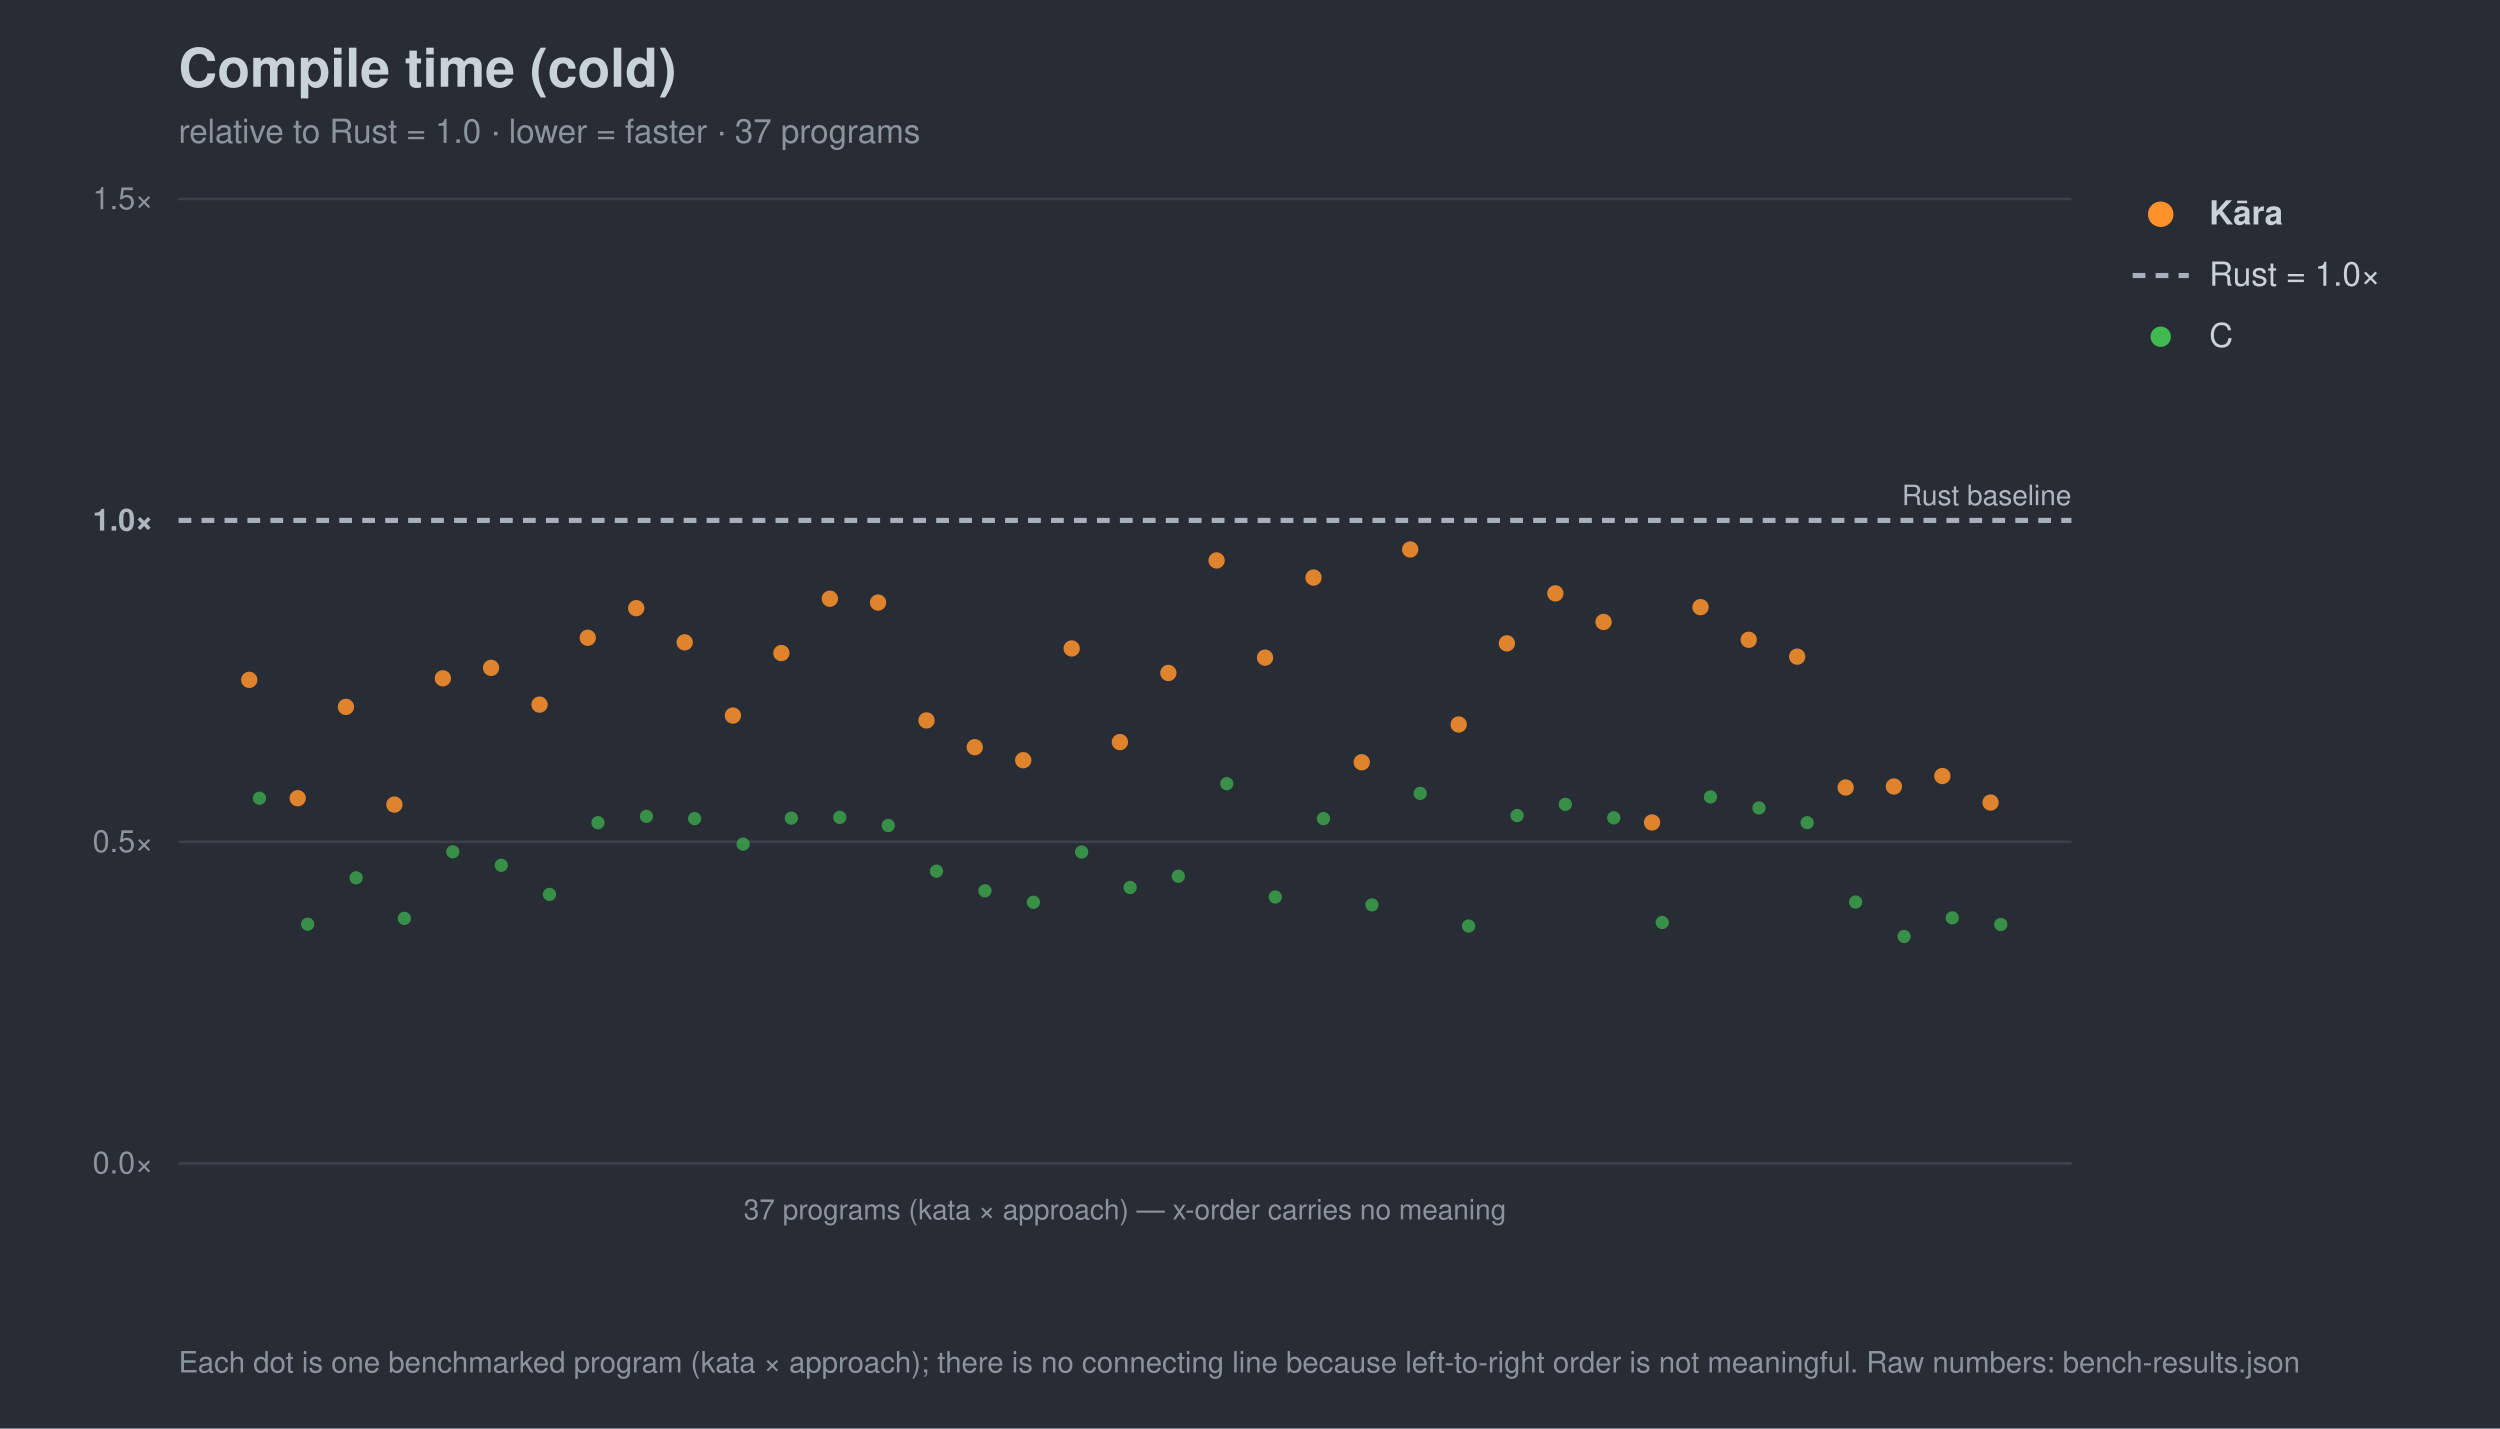
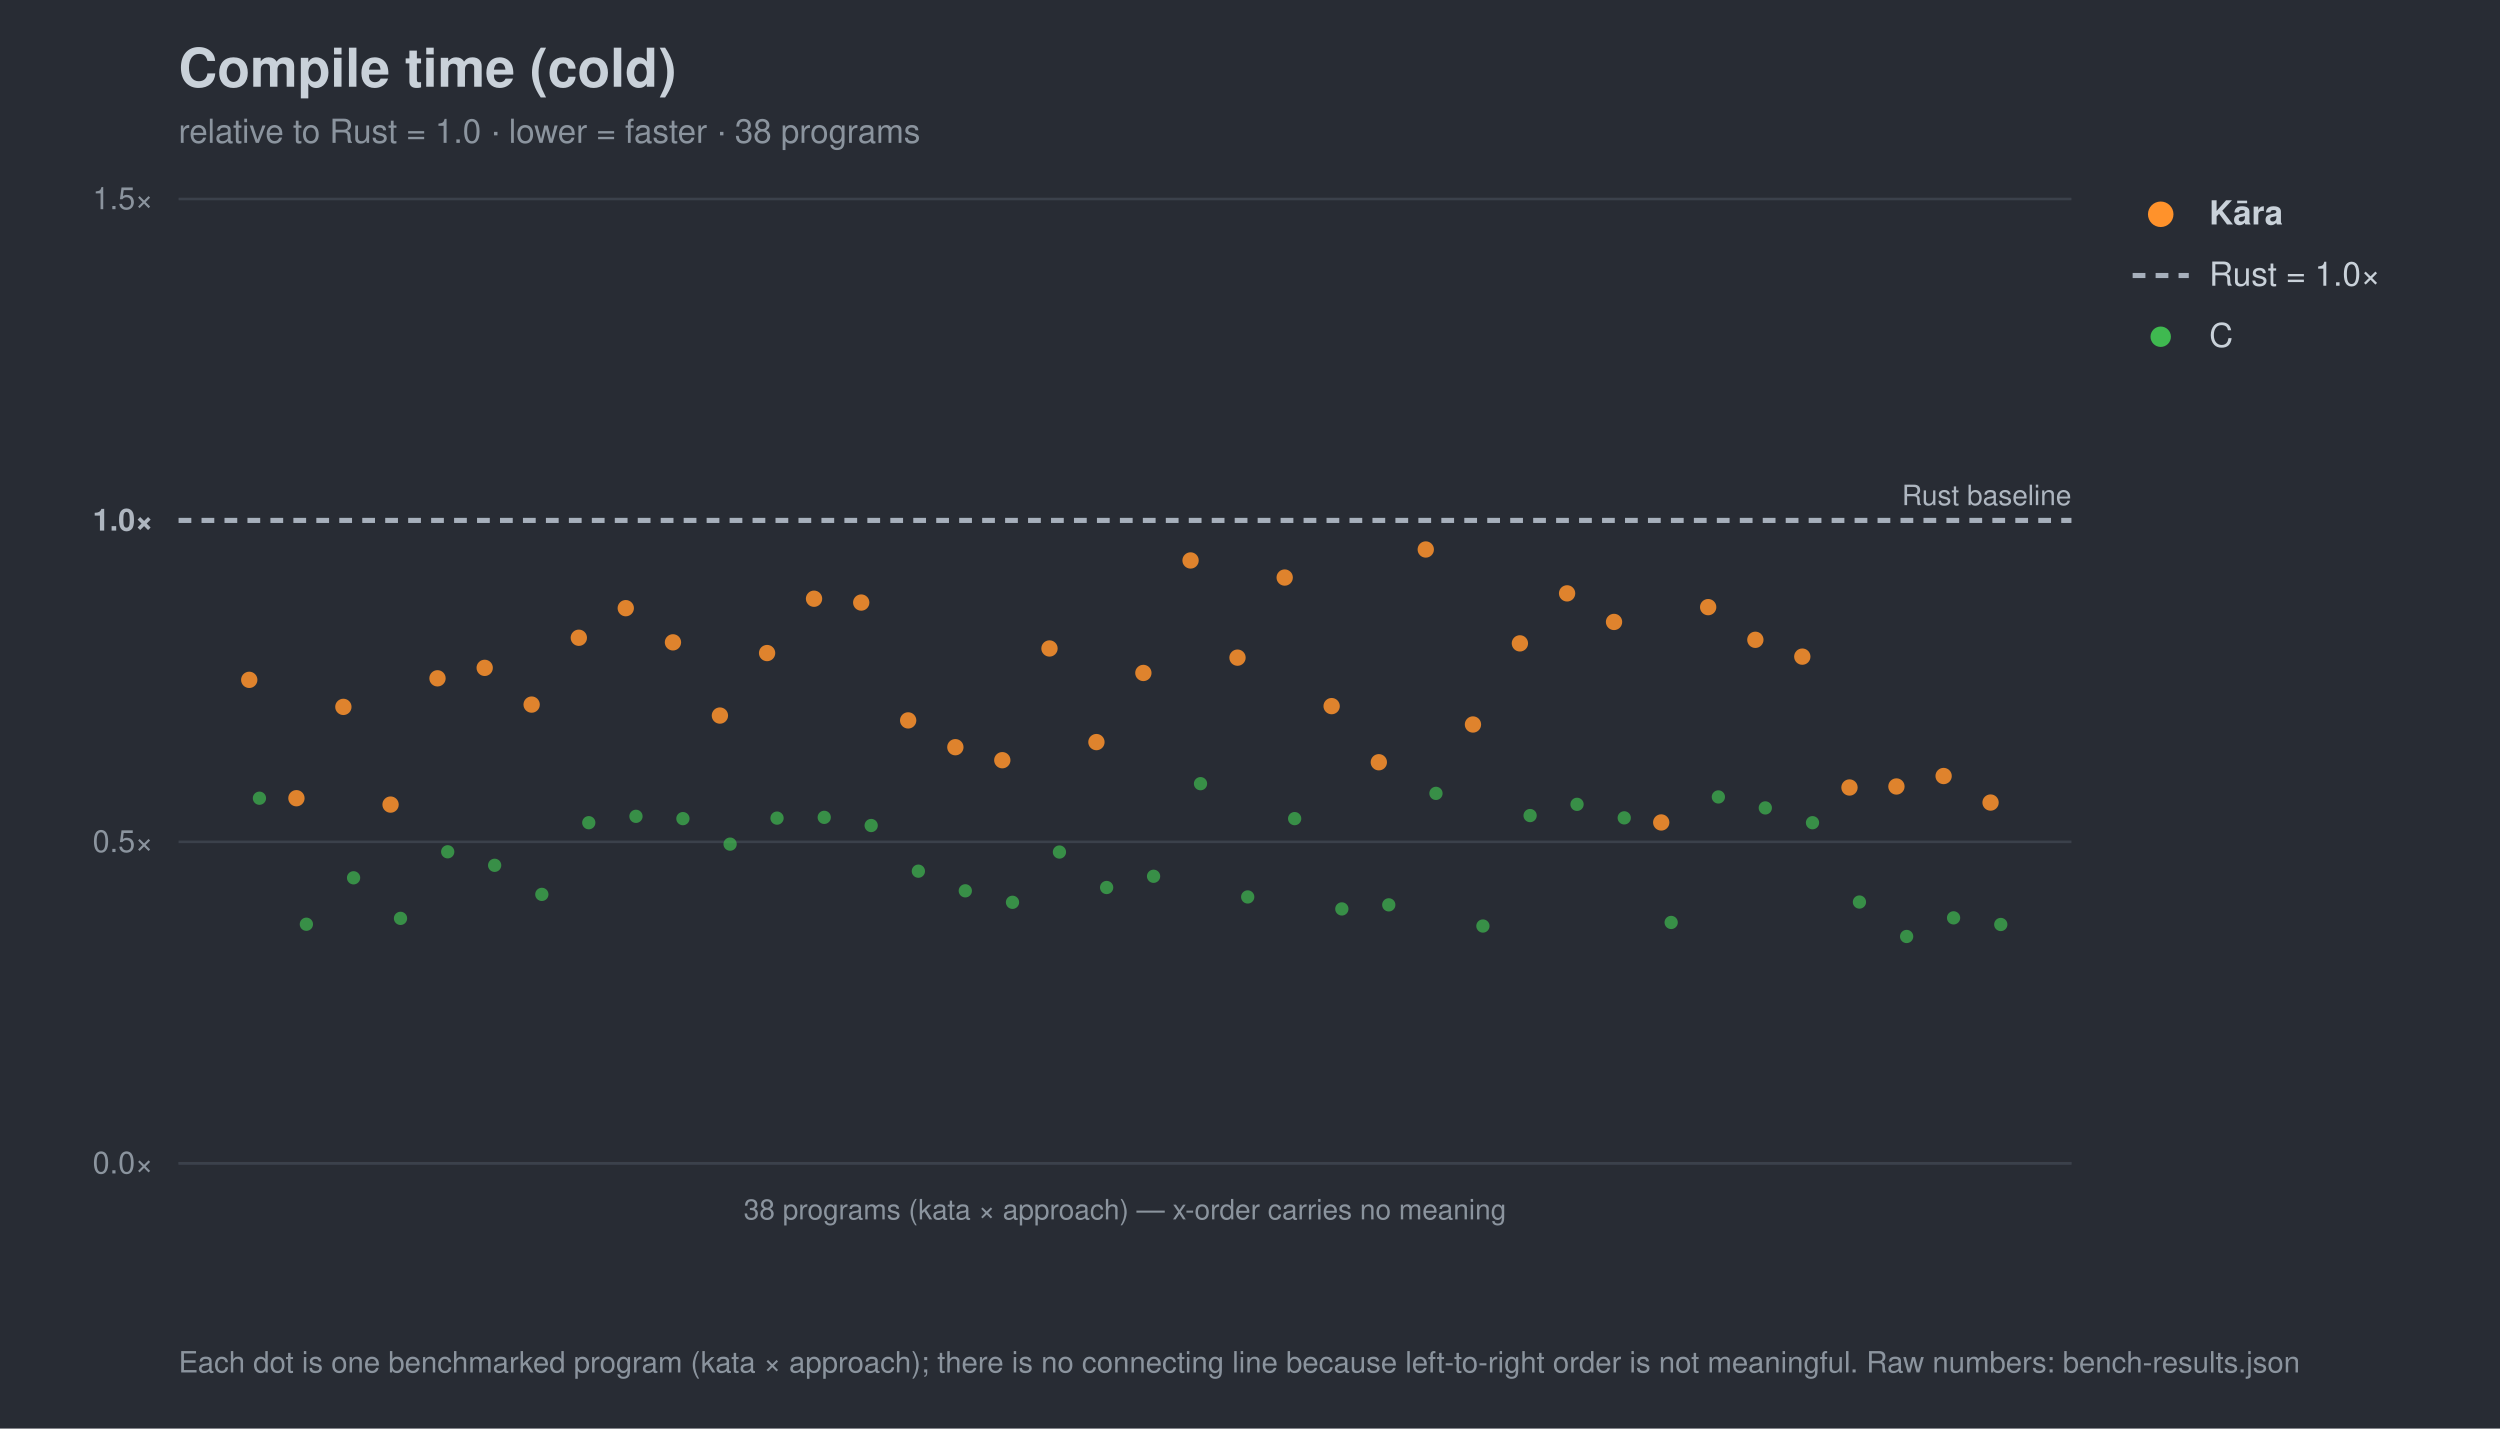
<svg xmlns="http://www.w3.org/2000/svg" width="980" height="560" viewBox="0 0 980 560" font-family="-apple-system,Segoe UI,Helvetica,Arial,sans-serif">
  <rect width="980" height="560" fill="#282c34" />
  <text x="70" y="34" font-size="21" font-weight="700" fill="#c9d1d9">Compile time (cold)</text>
-   <text x="70" y="56" font-size="13" fill="#8b949e">relative to Rust = 1.0 · lower = faster · 37 programs</text>
+   <text x="70" y="56" font-size="13" fill="#8b949e">relative to Rust = 1.0 · lower = faster · 38 programs</text>
  <line x1="70" y1="456.0" x2="812" y2="456.0" stroke="#3b414b" stroke-width="1" />
  <text x="60" y="460.0" font-size="12" text-anchor="end" fill="#8b949e">0.0×</text>
  <line x1="70" y1="330.0" x2="812" y2="330.0" stroke="#3b414b" stroke-width="1" />
  <text x="60" y="334.0" font-size="12" text-anchor="end" fill="#8b949e">0.5×</text>
  <line x1="70" y1="204.0" x2="812" y2="204.0" stroke="#a7b0bc" stroke-width="2" stroke-dasharray="5 4" />
  <text x="60" y="208.0" font-size="12" text-anchor="end" fill="#aeb6c0" font-weight="700">1.0×</text>
  <line x1="70" y1="78.0" x2="812" y2="78.0" stroke="#3b414b" stroke-width="1" />
  <text x="60" y="82.0" font-size="12" text-anchor="end" fill="#8b949e">1.5×</text>
  <text x="812" y="198.0" font-size="11" text-anchor="end" fill="#aeb6c0">Rust baseline</text>
  <line x1="70" y1="456" x2="812" y2="456" stroke="#3b414b" />
-   <text x="441.0" y="478" font-size="11" text-anchor="middle" fill="#8b949e">37 programs (kata × approach) — x-order carries no meaning</text>
+   <text x="441.0" y="478" font-size="11" text-anchor="middle" fill="#8b949e">38 programs (kata × approach) — x-order carries no meaning</text>
  <circle cx="101.7" cy="312.9" r="2.6" fill="#3fb950" opacity="0.7" />
-   <circle cx="120.6" cy="362.3" r="2.6" fill="#3fb950" opacity="0.7" />
-   <circle cx="139.6" cy="344.1" r="2.6" fill="#3fb950" opacity="0.7" />
-   <circle cx="158.5" cy="360.0" r="2.6" fill="#3fb950" opacity="0.7" />
-   <circle cx="177.5" cy="333.9" r="2.6" fill="#3fb950" opacity="0.7" />
-   <circle cx="196.5" cy="339.2" r="2.6" fill="#3fb950" opacity="0.7" />
-   <circle cx="215.4" cy="350.6" r="2.6" fill="#3fb950" opacity="0.7" />
-   <circle cx="234.4" cy="322.5" r="2.6" fill="#3fb950" opacity="0.7" />
-   <circle cx="253.4" cy="320.0" r="2.6" fill="#3fb950" opacity="0.7" />
-   <circle cx="272.3" cy="320.9" r="2.6" fill="#3fb950" opacity="0.7" />
-   <circle cx="291.3" cy="330.9" r="2.6" fill="#3fb950" opacity="0.7" />
-   <circle cx="310.2" cy="320.7" r="2.6" fill="#3fb950" opacity="0.7" />
-   <circle cx="329.2" cy="320.4" r="2.6" fill="#3fb950" opacity="0.7" />
-   <circle cx="348.2" cy="323.6" r="2.6" fill="#3fb950" opacity="0.7" />
-   <circle cx="367.1" cy="341.5" r="2.6" fill="#3fb950" opacity="0.7" />
-   <circle cx="386.1" cy="349.2" r="2.6" fill="#3fb950" opacity="0.7" />
-   <circle cx="405.1" cy="353.7" r="2.6" fill="#3fb950" opacity="0.7" />
-   <circle cx="424.0" cy="334.0" r="2.6" fill="#3fb950" opacity="0.7" />
-   <circle cx="443.0" cy="347.9" r="2.6" fill="#3fb950" opacity="0.7" />
-   <circle cx="461.9" cy="343.5" r="2.6" fill="#3fb950" opacity="0.7" />
-   <circle cx="480.9" cy="307.2" r="2.6" fill="#3fb950" opacity="0.7" />
-   <circle cx="499.9" cy="351.6" r="2.6" fill="#3fb950" opacity="0.7" />
-   <circle cx="518.8" cy="320.9" r="2.6" fill="#3fb950" opacity="0.7" />
-   <circle cx="537.8" cy="354.7" r="2.6" fill="#3fb950" opacity="0.7" />
-   <circle cx="556.7" cy="311.0" r="2.6" fill="#3fb950" opacity="0.7" />
-   <circle cx="575.7" cy="363.0" r="2.6" fill="#3fb950" opacity="0.7" />
-   <circle cx="594.7" cy="319.7" r="2.6" fill="#3fb950" opacity="0.7" />
-   <circle cx="613.6" cy="315.3" r="2.6" fill="#3fb950" opacity="0.7" />
-   <circle cx="632.6" cy="320.6" r="2.6" fill="#3fb950" opacity="0.7" />
-   <circle cx="651.6" cy="361.6" r="2.6" fill="#3fb950" opacity="0.7" />
-   <circle cx="670.5" cy="312.4" r="2.6" fill="#3fb950" opacity="0.7" />
-   <circle cx="689.5" cy="316.7" r="2.6" fill="#3fb950" opacity="0.7" />
-   <circle cx="708.4" cy="322.5" r="2.6" fill="#3fb950" opacity="0.7" />
-   <circle cx="727.4" cy="353.6" r="2.6" fill="#3fb950" opacity="0.7" />
-   <circle cx="746.4" cy="367.1" r="2.6" fill="#3fb950" opacity="0.7" />
-   <circle cx="765.3" cy="359.8" r="2.6" fill="#3fb950" opacity="0.7" />
+   <circle cx="120.1" cy="362.3" r="2.6" fill="#3fb950" opacity="0.7" />
+   <circle cx="138.6" cy="344.1" r="2.6" fill="#3fb950" opacity="0.7" />
+   <circle cx="157.0" cy="360.0" r="2.6" fill="#3fb950" opacity="0.7" />
+   <circle cx="175.5" cy="333.9" r="2.6" fill="#3fb950" opacity="0.7" />
+   <circle cx="193.9" cy="339.2" r="2.6" fill="#3fb950" opacity="0.7" />
+   <circle cx="212.4" cy="350.6" r="2.6" fill="#3fb950" opacity="0.7" />
+   <circle cx="230.8" cy="322.5" r="2.6" fill="#3fb950" opacity="0.7" />
+   <circle cx="249.3" cy="320.0" r="2.6" fill="#3fb950" opacity="0.7" />
+   <circle cx="267.7" cy="320.9" r="2.6" fill="#3fb950" opacity="0.7" />
+   <circle cx="286.2" cy="330.9" r="2.6" fill="#3fb950" opacity="0.7" />
+   <circle cx="304.6" cy="320.7" r="2.6" fill="#3fb950" opacity="0.7" />
+   <circle cx="323.1" cy="320.4" r="2.6" fill="#3fb950" opacity="0.7" />
+   <circle cx="341.5" cy="323.6" r="2.6" fill="#3fb950" opacity="0.7" />
+   <circle cx="360.0" cy="341.5" r="2.6" fill="#3fb950" opacity="0.7" />
+   <circle cx="378.4" cy="349.2" r="2.6" fill="#3fb950" opacity="0.7" />
+   <circle cx="396.9" cy="353.7" r="2.6" fill="#3fb950" opacity="0.7" />
+   <circle cx="415.3" cy="334.0" r="2.6" fill="#3fb950" opacity="0.7" />
+   <circle cx="433.8" cy="347.9" r="2.6" fill="#3fb950" opacity="0.7" />
+   <circle cx="452.2" cy="343.5" r="2.6" fill="#3fb950" opacity="0.7" />
+   <circle cx="470.6" cy="307.2" r="2.6" fill="#3fb950" opacity="0.7" />
+   <circle cx="489.1" cy="351.6" r="2.6" fill="#3fb950" opacity="0.7" />
+   <circle cx="507.5" cy="320.9" r="2.6" fill="#3fb950" opacity="0.7" />
+   <circle cx="526.0" cy="356.3" r="2.6" fill="#3fb950" opacity="0.7" />
+   <circle cx="544.4" cy="354.7" r="2.6" fill="#3fb950" opacity="0.7" />
+   <circle cx="562.9" cy="311.0" r="2.6" fill="#3fb950" opacity="0.7" />
+   <circle cx="581.3" cy="363.0" r="2.6" fill="#3fb950" opacity="0.7" />
+   <circle cx="599.8" cy="319.7" r="2.6" fill="#3fb950" opacity="0.7" />
+   <circle cx="618.2" cy="315.3" r="2.6" fill="#3fb950" opacity="0.7" />
+   <circle cx="636.7" cy="320.6" r="2.6" fill="#3fb950" opacity="0.7" />
+   <circle cx="655.1" cy="361.6" r="2.6" fill="#3fb950" opacity="0.7" />
+   <circle cx="673.6" cy="312.4" r="2.6" fill="#3fb950" opacity="0.7" />
+   <circle cx="692.0" cy="316.7" r="2.6" fill="#3fb950" opacity="0.7" />
+   <circle cx="710.5" cy="322.5" r="2.6" fill="#3fb950" opacity="0.7" />
+   <circle cx="728.9" cy="353.6" r="2.6" fill="#3fb950" opacity="0.7" />
+   <circle cx="747.4" cy="367.1" r="2.6" fill="#3fb950" opacity="0.7" />
+   <circle cx="765.8" cy="359.8" r="2.6" fill="#3fb950" opacity="0.7" />
  <circle cx="784.3" cy="362.4" r="2.6" fill="#3fb950" opacity="0.7" />
  <circle cx="97.7" cy="266.5" r="3.2" fill="#ff922b" opacity="0.85" />
-   <circle cx="116.7" cy="312.9" r="3.2" fill="#ff922b" opacity="0.85" />
-   <circle cx="135.6" cy="277.1" r="3.2" fill="#ff922b" opacity="0.85" />
-   <circle cx="154.6" cy="315.4" r="3.2" fill="#ff922b" opacity="0.85" />
-   <circle cx="173.6" cy="265.9" r="3.2" fill="#ff922b" opacity="0.85" />
-   <circle cx="192.5" cy="261.8" r="3.2" fill="#ff922b" opacity="0.85" />
-   <circle cx="211.5" cy="276.2" r="3.2" fill="#ff922b" opacity="0.85" />
-   <circle cx="230.4" cy="250.0" r="3.2" fill="#ff922b" opacity="0.85" />
-   <circle cx="249.4" cy="238.4" r="3.2" fill="#ff922b" opacity="0.85" />
-   <circle cx="268.4" cy="251.8" r="3.2" fill="#ff922b" opacity="0.85" />
-   <circle cx="287.3" cy="280.5" r="3.2" fill="#ff922b" opacity="0.85" />
-   <circle cx="306.3" cy="256.0" r="3.2" fill="#ff922b" opacity="0.85" />
-   <circle cx="325.3" cy="234.7" r="3.2" fill="#ff922b" opacity="0.85" />
-   <circle cx="344.2" cy="236.2" r="3.2" fill="#ff922b" opacity="0.85" />
-   <circle cx="363.2" cy="282.4" r="3.2" fill="#ff922b" opacity="0.85" />
-   <circle cx="382.1" cy="292.9" r="3.2" fill="#ff922b" opacity="0.85" />
-   <circle cx="401.1" cy="298.0" r="3.2" fill="#ff922b" opacity="0.85" />
-   <circle cx="420.1" cy="254.2" r="3.2" fill="#ff922b" opacity="0.85" />
-   <circle cx="439.0" cy="290.9" r="3.2" fill="#ff922b" opacity="0.85" />
-   <circle cx="458.0" cy="263.8" r="3.2" fill="#ff922b" opacity="0.85" />
-   <circle cx="476.9" cy="219.7" r="3.2" fill="#ff922b" opacity="0.85" />
-   <circle cx="495.9" cy="257.8" r="3.2" fill="#ff922b" opacity="0.85" />
-   <circle cx="514.9" cy="226.4" r="3.2" fill="#ff922b" opacity="0.85" />
-   <circle cx="533.8" cy="298.8" r="3.2" fill="#ff922b" opacity="0.85" />
-   <circle cx="552.8" cy="215.4" r="3.2" fill="#ff922b" opacity="0.85" />
-   <circle cx="571.8" cy="284.0" r="3.2" fill="#ff922b" opacity="0.85" />
-   <circle cx="590.7" cy="252.2" r="3.2" fill="#ff922b" opacity="0.85" />
-   <circle cx="609.7" cy="232.6" r="3.2" fill="#ff922b" opacity="0.85" />
-   <circle cx="628.6" cy="243.8" r="3.2" fill="#ff922b" opacity="0.85" />
-   <circle cx="647.6" cy="322.4" r="3.2" fill="#ff922b" opacity="0.85" />
-   <circle cx="666.6" cy="238.0" r="3.2" fill="#ff922b" opacity="0.85" />
-   <circle cx="685.5" cy="250.8" r="3.2" fill="#ff922b" opacity="0.85" />
-   <circle cx="704.5" cy="257.4" r="3.2" fill="#ff922b" opacity="0.85" />
-   <circle cx="723.5" cy="308.7" r="3.2" fill="#ff922b" opacity="0.85" />
-   <circle cx="742.4" cy="308.3" r="3.2" fill="#ff922b" opacity="0.85" />
-   <circle cx="761.4" cy="304.2" r="3.2" fill="#ff922b" opacity="0.85" />
+   <circle cx="116.2" cy="312.9" r="3.2" fill="#ff922b" opacity="0.85" />
+   <circle cx="134.6" cy="277.1" r="3.2" fill="#ff922b" opacity="0.85" />
+   <circle cx="153.1" cy="315.4" r="3.2" fill="#ff922b" opacity="0.85" />
+   <circle cx="171.5" cy="265.9" r="3.2" fill="#ff922b" opacity="0.85" />
+   <circle cx="190.0" cy="261.8" r="3.2" fill="#ff922b" opacity="0.85" />
+   <circle cx="208.4" cy="276.2" r="3.2" fill="#ff922b" opacity="0.85" />
+   <circle cx="226.9" cy="250.0" r="3.2" fill="#ff922b" opacity="0.85" />
+   <circle cx="245.3" cy="238.4" r="3.2" fill="#ff922b" opacity="0.85" />
+   <circle cx="263.8" cy="251.8" r="3.2" fill="#ff922b" opacity="0.85" />
+   <circle cx="282.2" cy="280.5" r="3.2" fill="#ff922b" opacity="0.85" />
+   <circle cx="300.7" cy="256.0" r="3.2" fill="#ff922b" opacity="0.85" />
+   <circle cx="319.1" cy="234.7" r="3.2" fill="#ff922b" opacity="0.85" />
+   <circle cx="337.6" cy="236.2" r="3.2" fill="#ff922b" opacity="0.85" />
+   <circle cx="356.0" cy="282.4" r="3.2" fill="#ff922b" opacity="0.85" />
+   <circle cx="374.5" cy="292.9" r="3.2" fill="#ff922b" opacity="0.85" />
+   <circle cx="392.9" cy="298.0" r="3.2" fill="#ff922b" opacity="0.85" />
+   <circle cx="411.4" cy="254.2" r="3.2" fill="#ff922b" opacity="0.85" />
+   <circle cx="429.8" cy="290.9" r="3.2" fill="#ff922b" opacity="0.85" />
+   <circle cx="448.2" cy="263.8" r="3.2" fill="#ff922b" opacity="0.85" />
+   <circle cx="466.7" cy="219.7" r="3.2" fill="#ff922b" opacity="0.85" />
+   <circle cx="485.1" cy="257.8" r="3.2" fill="#ff922b" opacity="0.85" />
+   <circle cx="503.6" cy="226.4" r="3.2" fill="#ff922b" opacity="0.85" />
+   <circle cx="522.0" cy="276.8" r="3.2" fill="#ff922b" opacity="0.85" />
+   <circle cx="540.5" cy="298.8" r="3.2" fill="#ff922b" opacity="0.85" />
+   <circle cx="558.9" cy="215.4" r="3.2" fill="#ff922b" opacity="0.85" />
+   <circle cx="577.4" cy="284.0" r="3.2" fill="#ff922b" opacity="0.85" />
+   <circle cx="595.8" cy="252.2" r="3.2" fill="#ff922b" opacity="0.85" />
+   <circle cx="614.3" cy="232.6" r="3.2" fill="#ff922b" opacity="0.85" />
+   <circle cx="632.7" cy="243.8" r="3.2" fill="#ff922b" opacity="0.85" />
+   <circle cx="651.2" cy="322.4" r="3.2" fill="#ff922b" opacity="0.85" />
+   <circle cx="669.6" cy="238.0" r="3.2" fill="#ff922b" opacity="0.85" />
+   <circle cx="688.1" cy="250.8" r="3.2" fill="#ff922b" opacity="0.85" />
+   <circle cx="706.5" cy="257.4" r="3.2" fill="#ff922b" opacity="0.85" />
+   <circle cx="725.0" cy="308.7" r="3.2" fill="#ff922b" opacity="0.85" />
+   <circle cx="743.4" cy="308.3" r="3.2" fill="#ff922b" opacity="0.85" />
+   <circle cx="761.9" cy="304.2" r="3.2" fill="#ff922b" opacity="0.85" />
  <circle cx="780.3" cy="314.6" r="3.2" fill="#ff922b" opacity="0.85" />
  <circle cx="847" cy="84" r="5" fill="#ff922b" />
  <text x="866" y="88" font-size="13" fill="#c9d1d9" font-weight="700">Kāra</text>
  <line x1="836" y1="108" x2="858" y2="108" stroke="#a7b0bc" stroke-width="2" stroke-dasharray="5 4" />
  <text x="866" y="112" font-size="13" fill="#c9d1d9" font-weight="400">Rust = 1.0×</text>
  <circle cx="847" cy="132" r="4" fill="#3fb950" />
  <text x="866" y="136" font-size="13" fill="#c9d1d9" font-weight="400">C</text>
  <text x="70" y="538" font-size="11.5" fill="#8b949e">Each dot is one benchmarked program (kata × approach); there is no connecting line because left-to-right order is not meaningful. Raw numbers: bench-results.json</text>
</svg>
